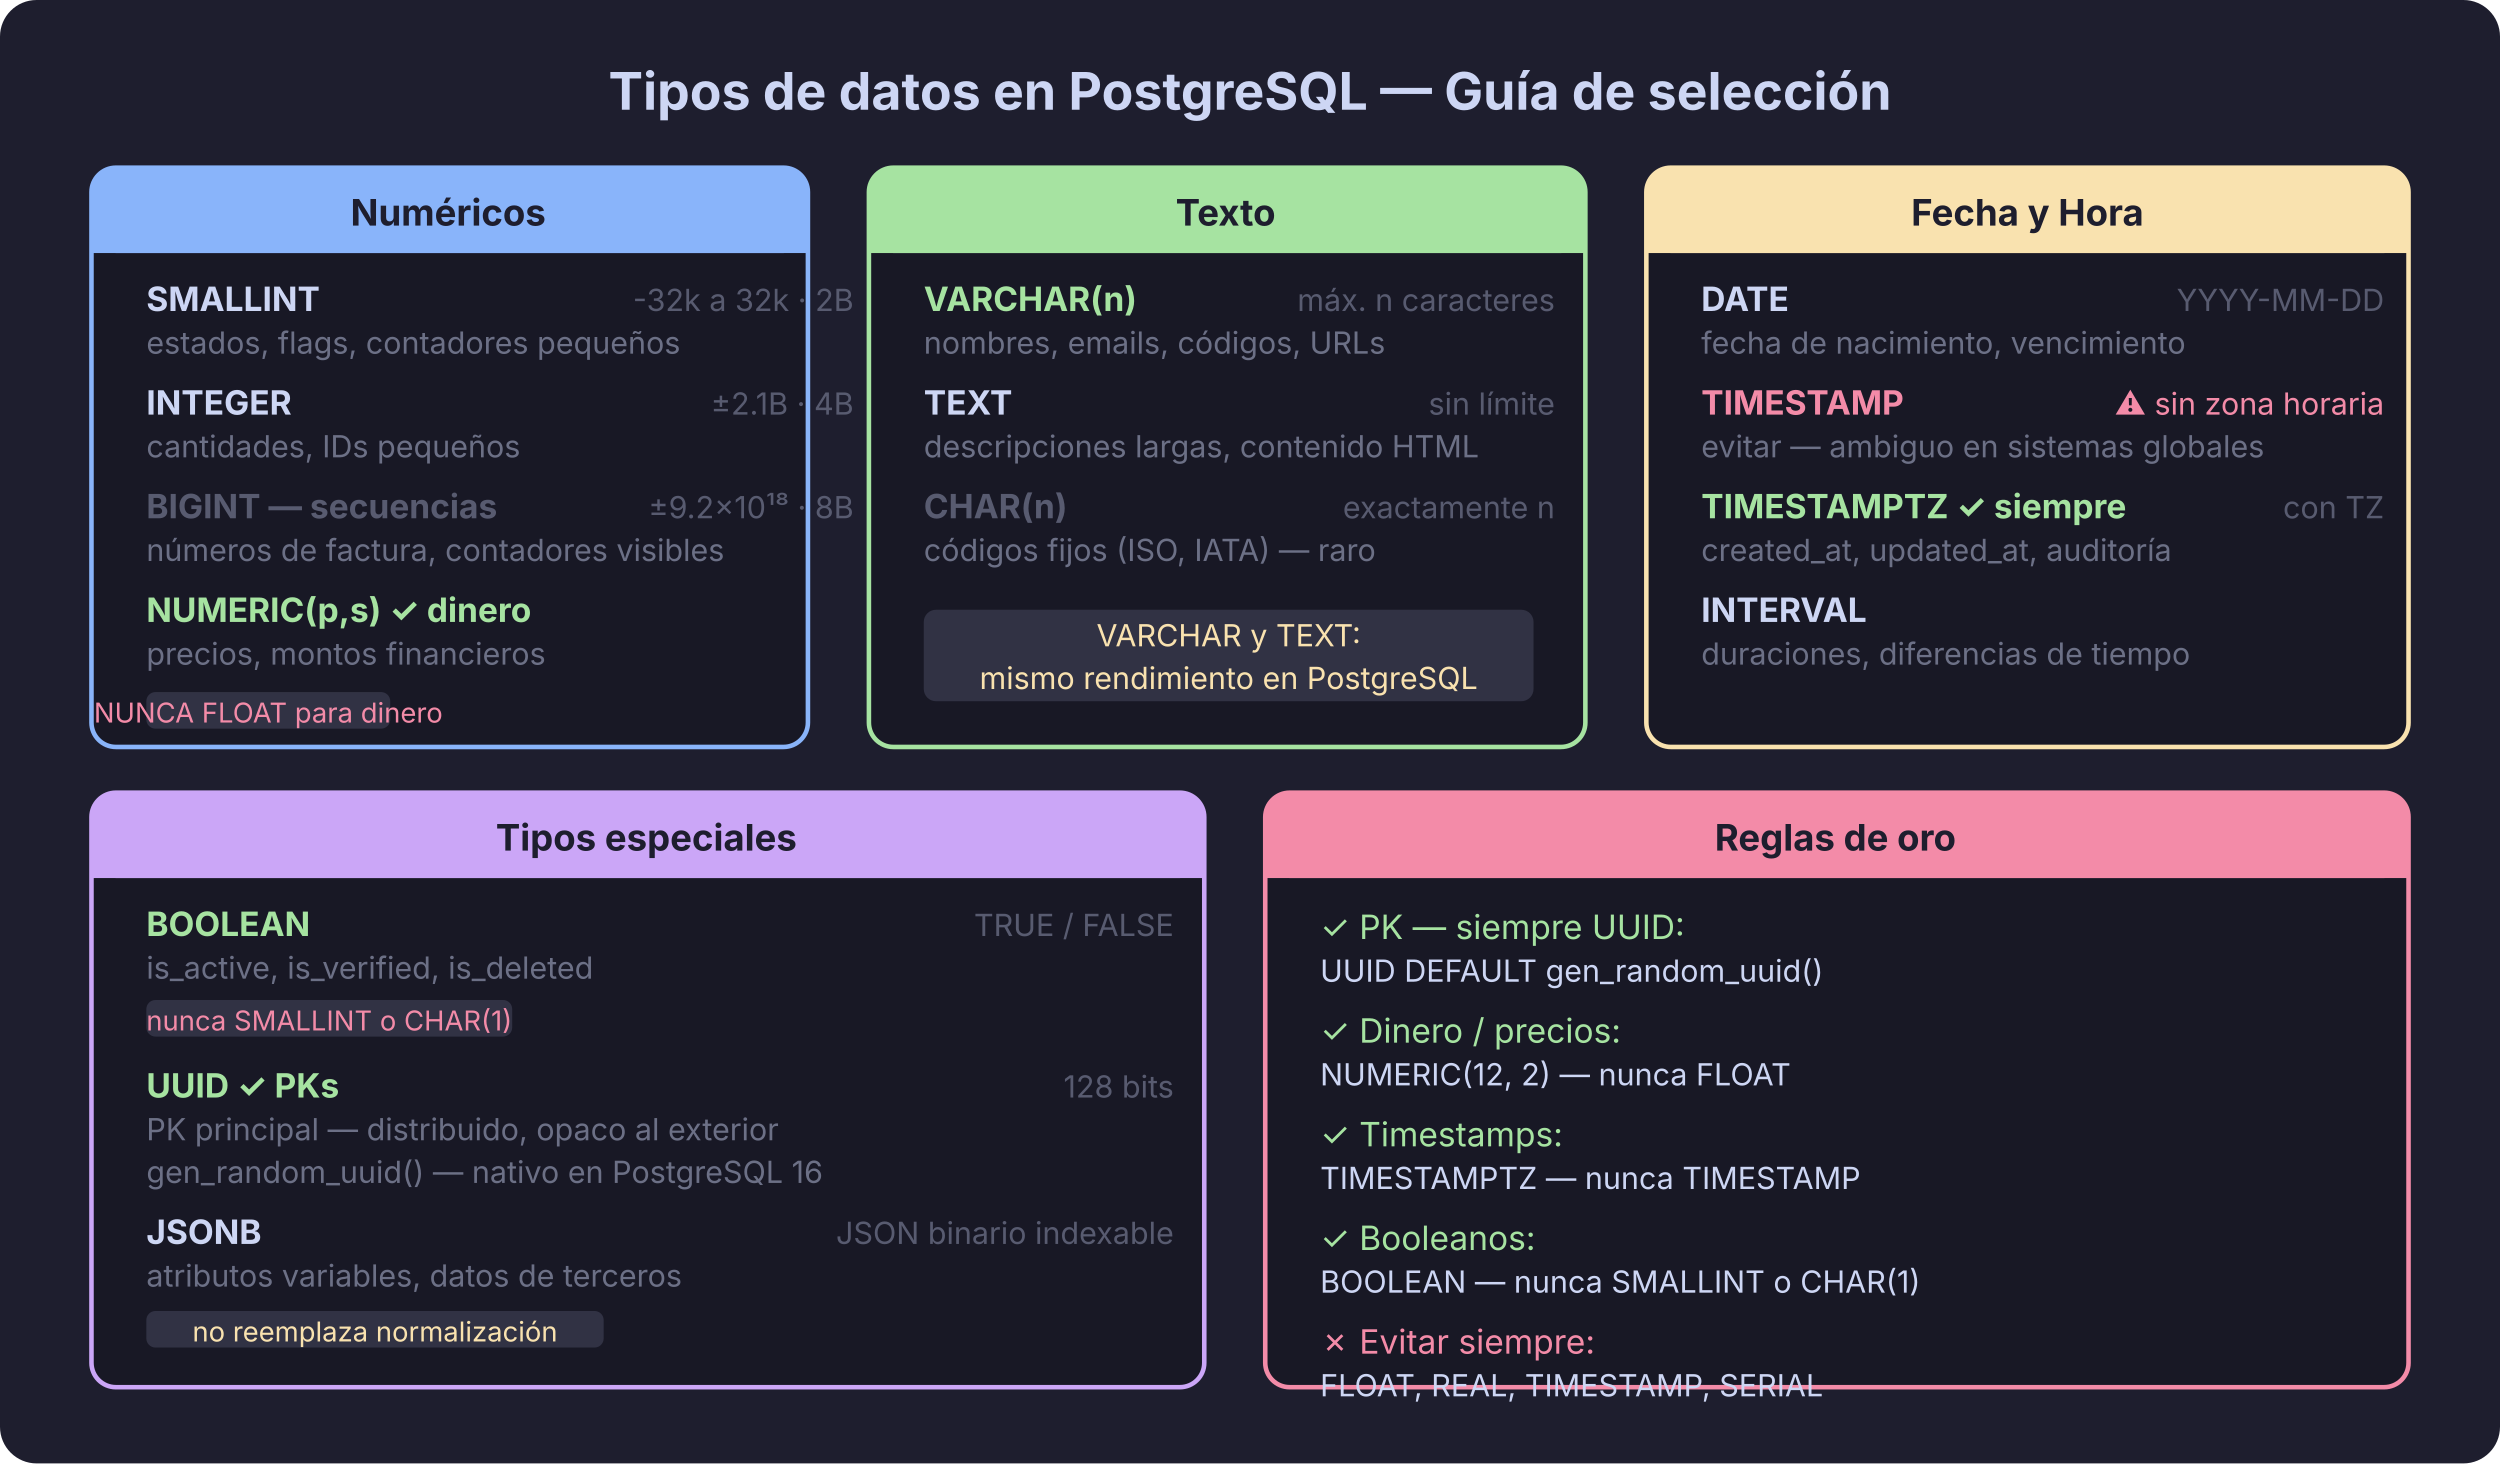
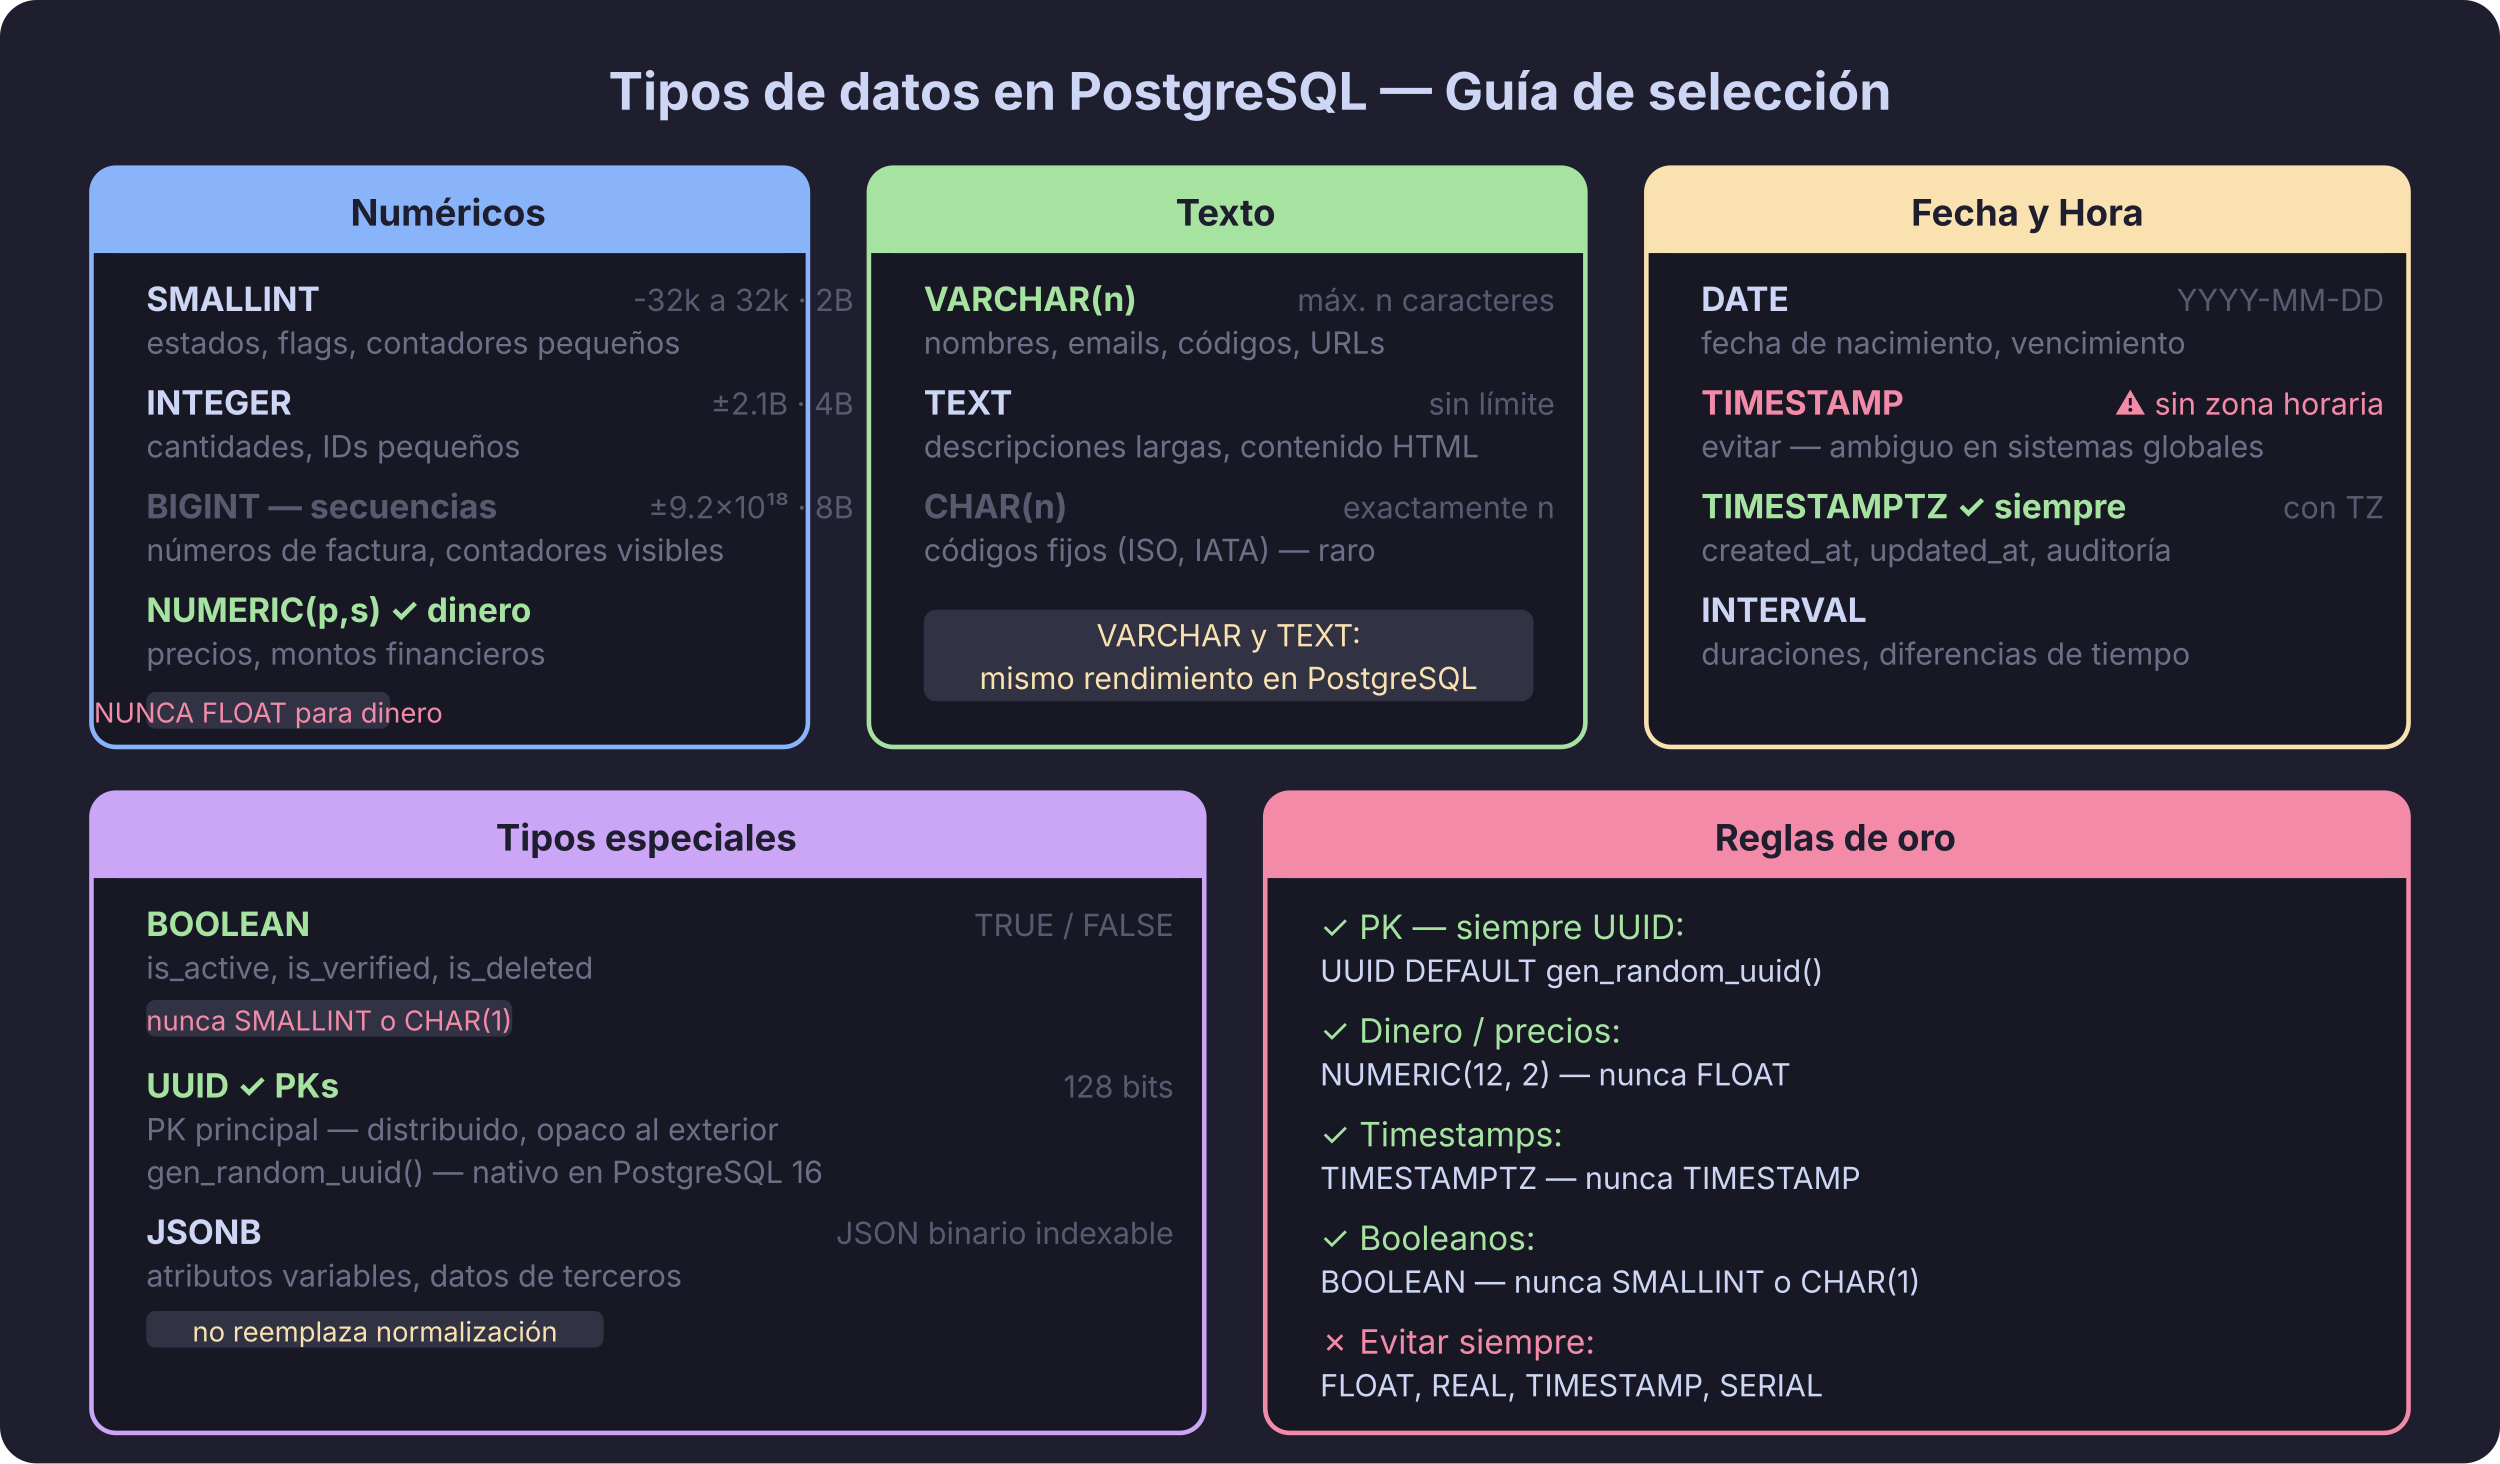
<svg xmlns="http://www.w3.org/2000/svg" viewBox="0 0 820 480" width="820" height="480" font-family="Inter, Roboto, system-ui, sans-serif">
  <rect width="820" height="480" fill="#1e1e2e" rx="12" />
  <text x="410" y="36" text-anchor="middle" font-size="17" font-weight="700" fill="#cdd6f4">Tipos de datos en PostgreSQL — Guía de selección</text>
  <rect x="30" y="55" width="235" height="190" rx="8" fill="#181825" stroke="#89b4fa" stroke-width="1.5" />
  <rect x="30" y="55" width="235" height="28" rx="8" fill="#89b4fa" />
  <rect x="30" y="70" width="235" height="13" fill="#89b4fa" />
  <text x="147" y="74" text-anchor="middle" font-size="12" font-weight="700" fill="#1e1e2e">Numéricos</text>
  <text x="48" y="102" font-size="11" font-weight="700" fill="#cdd6f4">SMALLINT</text>
  <text x="280" y="102" text-anchor="end" font-size="10" fill="#585b70">-32k a 32k · 2B</text>
  <text x="48" y="116" font-size="10" fill="#6c7086">estados, flags, contadores pequeños</text>
  <text x="48" y="136" font-size="11" font-weight="700" fill="#cdd6f4">INTEGER</text>
  <text x="280" y="136" text-anchor="end" font-size="10" fill="#585b70">±2.1B · 4B</text>
  <text x="48" y="150" font-size="10" fill="#6c7086">cantidades, IDs pequeños</text>
  <text x="48" y="170" font-size="11" font-weight="700" fill="#585b70">BIGINT — secuencias</text>
  <text x="280" y="170" text-anchor="end" font-size="10" fill="#585b70">±9.2×10¹⁸ · 8B</text>
  <text x="48" y="184" font-size="10" fill="#6c7086">números de factura, contadores visibles</text>
  <text x="48" y="204" font-size="11" font-weight="700" fill="#a6e3a1">NUMERIC(p,s) ✓ dinero</text>
  <text x="48" y="218" font-size="10" fill="#6c7086">precios, montos financieros</text>
  <rect x="48" y="227" width="80" height="12" rx="3" fill="#313244" />
  <text x="88" y="237" text-anchor="middle" font-size="9" fill="#f38ba8">NUNCA FLOAT para dinero</text>
  <rect x="285" y="55" width="235" height="190" rx="8" fill="#181825" stroke="#a6e3a1" stroke-width="1.5" />
  <rect x="285" y="55" width="235" height="28" rx="8" fill="#a6e3a1" />
  <rect x="285" y="70" width="235" height="13" fill="#a6e3a1" />
  <text x="402" y="74" text-anchor="middle" font-size="12" font-weight="700" fill="#1e1e2e">Texto</text>
  <text x="303" y="102" font-size="11" font-weight="700" fill="#a6e3a1">VARCHAR(n)</text>
  <text x="510" y="102" text-anchor="end" font-size="10" fill="#585b70">máx. n caracteres</text>
  <text x="303" y="116" font-size="10" fill="#6c7086">nombres, emails, códigos, URLs</text>
  <text x="303" y="136" font-size="11" font-weight="700" fill="#cdd6f4">TEXT</text>
  <text x="510" y="136" text-anchor="end" font-size="10" fill="#585b70">sin límite</text>
  <text x="303" y="150" font-size="10" fill="#6c7086">descripciones largas, contenido HTML</text>
  <text x="303" y="170" font-size="11" font-weight="700" fill="#585b70">CHAR(n)</text>
  <text x="510" y="170" text-anchor="end" font-size="10" fill="#585b70">exactamente n</text>
  <text x="303" y="184" font-size="10" fill="#6c7086">códigos fijos (ISO, IATA) — raro</text>
  <rect x="303" y="200" width="200" height="30" rx="4" fill="#313244" />
  <text x="403" y="212" text-anchor="middle" font-size="10" fill="#f9e2af">VARCHAR y TEXT:</text>
  <text x="403" y="226" text-anchor="middle" font-size="10" fill="#f9e2af">mismo rendimiento en PostgreSQL</text>
  <rect x="540" y="55" width="250" height="190" rx="8" fill="#181825" stroke="#f9e2af" stroke-width="1.5" />
  <rect x="540" y="55" width="250" height="28" rx="8" fill="#f9e2af" />
  <rect x="540" y="70" width="250" height="13" fill="#f9e2af" />
  <text x="665" y="74" text-anchor="middle" font-size="12" font-weight="700" fill="#1e1e2e">Fecha y Hora</text>
  <text x="558" y="102" font-size="11" font-weight="700" fill="#cdd6f4">DATE</text>
  <text x="782" y="102" text-anchor="end" font-size="10" fill="#585b70">YYYY-MM-DD</text>
  <text x="558" y="116" font-size="10" fill="#6c7086">fecha de nacimiento, vencimiento</text>
  <text x="558" y="136" font-size="11" font-weight="700" fill="#f38ba8">TIMESTAMP</text>
  <text x="782" y="136" text-anchor="end" font-size="10" fill="#f38ba8">⚠ sin zona horaria</text>
  <text x="558" y="150" font-size="10" fill="#6c7086">evitar — ambiguo en sistemas globales</text>
  <text x="558" y="170" font-size="11" font-weight="700" fill="#a6e3a1">TIMESTAMPTZ ✓ siempre</text>
  <text x="782" y="170" text-anchor="end" font-size="10" fill="#585b70">con TZ</text>
  <text x="558" y="184" font-size="10" fill="#6c7086">created_at, updated_at, auditoría</text>
  <text x="558" y="204" font-size="11" font-weight="700" fill="#cdd6f4">INTERVAL</text>
  <text x="558" y="218" font-size="10" fill="#6c7086">duraciones, diferencias de tiempo</text>
-   <rect x="30" y="260" width="365" height="195" rx="8" fill="#181825" stroke="#cba6f7" stroke-width="1.5" />
+   <rect x="30" y="260" width="365" height="210" rx="8" fill="#181825" stroke="#cba6f7" stroke-width="1.5" />
  <rect x="30" y="260" width="365" height="28" rx="8" fill="#cba6f7" />
  <rect x="30" y="275" width="365" height="13" fill="#cba6f7" />
  <text x="212" y="279" text-anchor="middle" font-size="12" font-weight="700" fill="#1e1e2e">Tipos especiales</text>
  <text x="48" y="307" font-size="11" font-weight="700" fill="#a6e3a1">BOOLEAN</text>
  <text x="385" y="307" text-anchor="end" font-size="10" fill="#585b70">TRUE / FALSE</text>
  <text x="48" y="321" font-size="10" fill="#6c7086">is_active, is_verified, is_deleted</text>
  <rect x="48" y="328" width="120" height="12" rx="3" fill="#313244" />
  <text x="108" y="338" text-anchor="middle" font-size="9" fill="#f38ba8">nunca SMALLINT o CHAR(1)</text>
  <text x="48" y="360" font-size="11" font-weight="700" fill="#a6e3a1">UUID ✓ PKs</text>
  <text x="385" y="360" text-anchor="end" font-size="10" fill="#585b70">128 bits</text>
  <text x="48" y="374" font-size="10" fill="#6c7086">PK principal — distribuido, opaco al exterior</text>
  <text x="48" y="388" font-size="10" fill="#6c7086">gen_random_uuid() — nativo en PostgreSQL 16</text>
  <text x="48" y="408" font-size="11" font-weight="700" fill="#cdd6f4">JSONB</text>
  <text x="385" y="408" text-anchor="end" font-size="10" fill="#585b70">JSON binario indexable</text>
  <text x="48" y="422" font-size="10" fill="#6c7086">atributos variables, datos de terceros</text>
  <rect x="48" y="430" width="150" height="12" rx="3" fill="#313244" />
  <text x="123" y="440" text-anchor="middle" font-size="9" fill="#f9e2af">no reemplaza normalización</text>
-   <rect x="415" y="260" width="375" height="195" rx="8" fill="#181825" stroke="#f38ba8" stroke-width="1.5" />
+   <rect x="415" y="260" width="375" height="210" rx="8" fill="#181825" stroke="#f38ba8" stroke-width="1.5" />
  <rect x="415" y="260" width="375" height="28" rx="8" fill="#f38ba8" />
  <rect x="415" y="275" width="375" height="13" fill="#f38ba8" />
  <text x="602" y="279" text-anchor="middle" font-size="12" font-weight="700" fill="#1e1e2e">Reglas de oro</text>
  <text x="433" y="308" font-size="11" fill="#a6e3a1">✓ PK — siempre UUID:</text>
  <text x="433" y="322" font-size="10" fill="#cdd6f4">  UUID DEFAULT gen_random_uuid()</text>
  <text x="433" y="342" font-size="11" fill="#a6e3a1">✓ Dinero / precios:</text>
  <text x="433" y="356" font-size="10" fill="#cdd6f4">  NUMERIC(12, 2) — nunca FLOAT</text>
  <text x="433" y="376" font-size="11" fill="#a6e3a1">✓ Timestamps:</text>
  <text x="433" y="390" font-size="10" fill="#cdd6f4">  TIMESTAMPTZ — nunca TIMESTAMP</text>
  <text x="433" y="410" font-size="11" fill="#a6e3a1">✓ Booleanos:</text>
  <text x="433" y="424" font-size="10" fill="#cdd6f4">  BOOLEAN — nunca SMALLINT o CHAR(1)</text>
  <text x="433" y="444" font-size="11" fill="#f38ba8">✗ Evitar siempre:</text>
  <text x="433" y="458" font-size="10" fill="#cdd6f4">  FLOAT, REAL, TIMESTAMP, SERIAL</text>
</svg>
